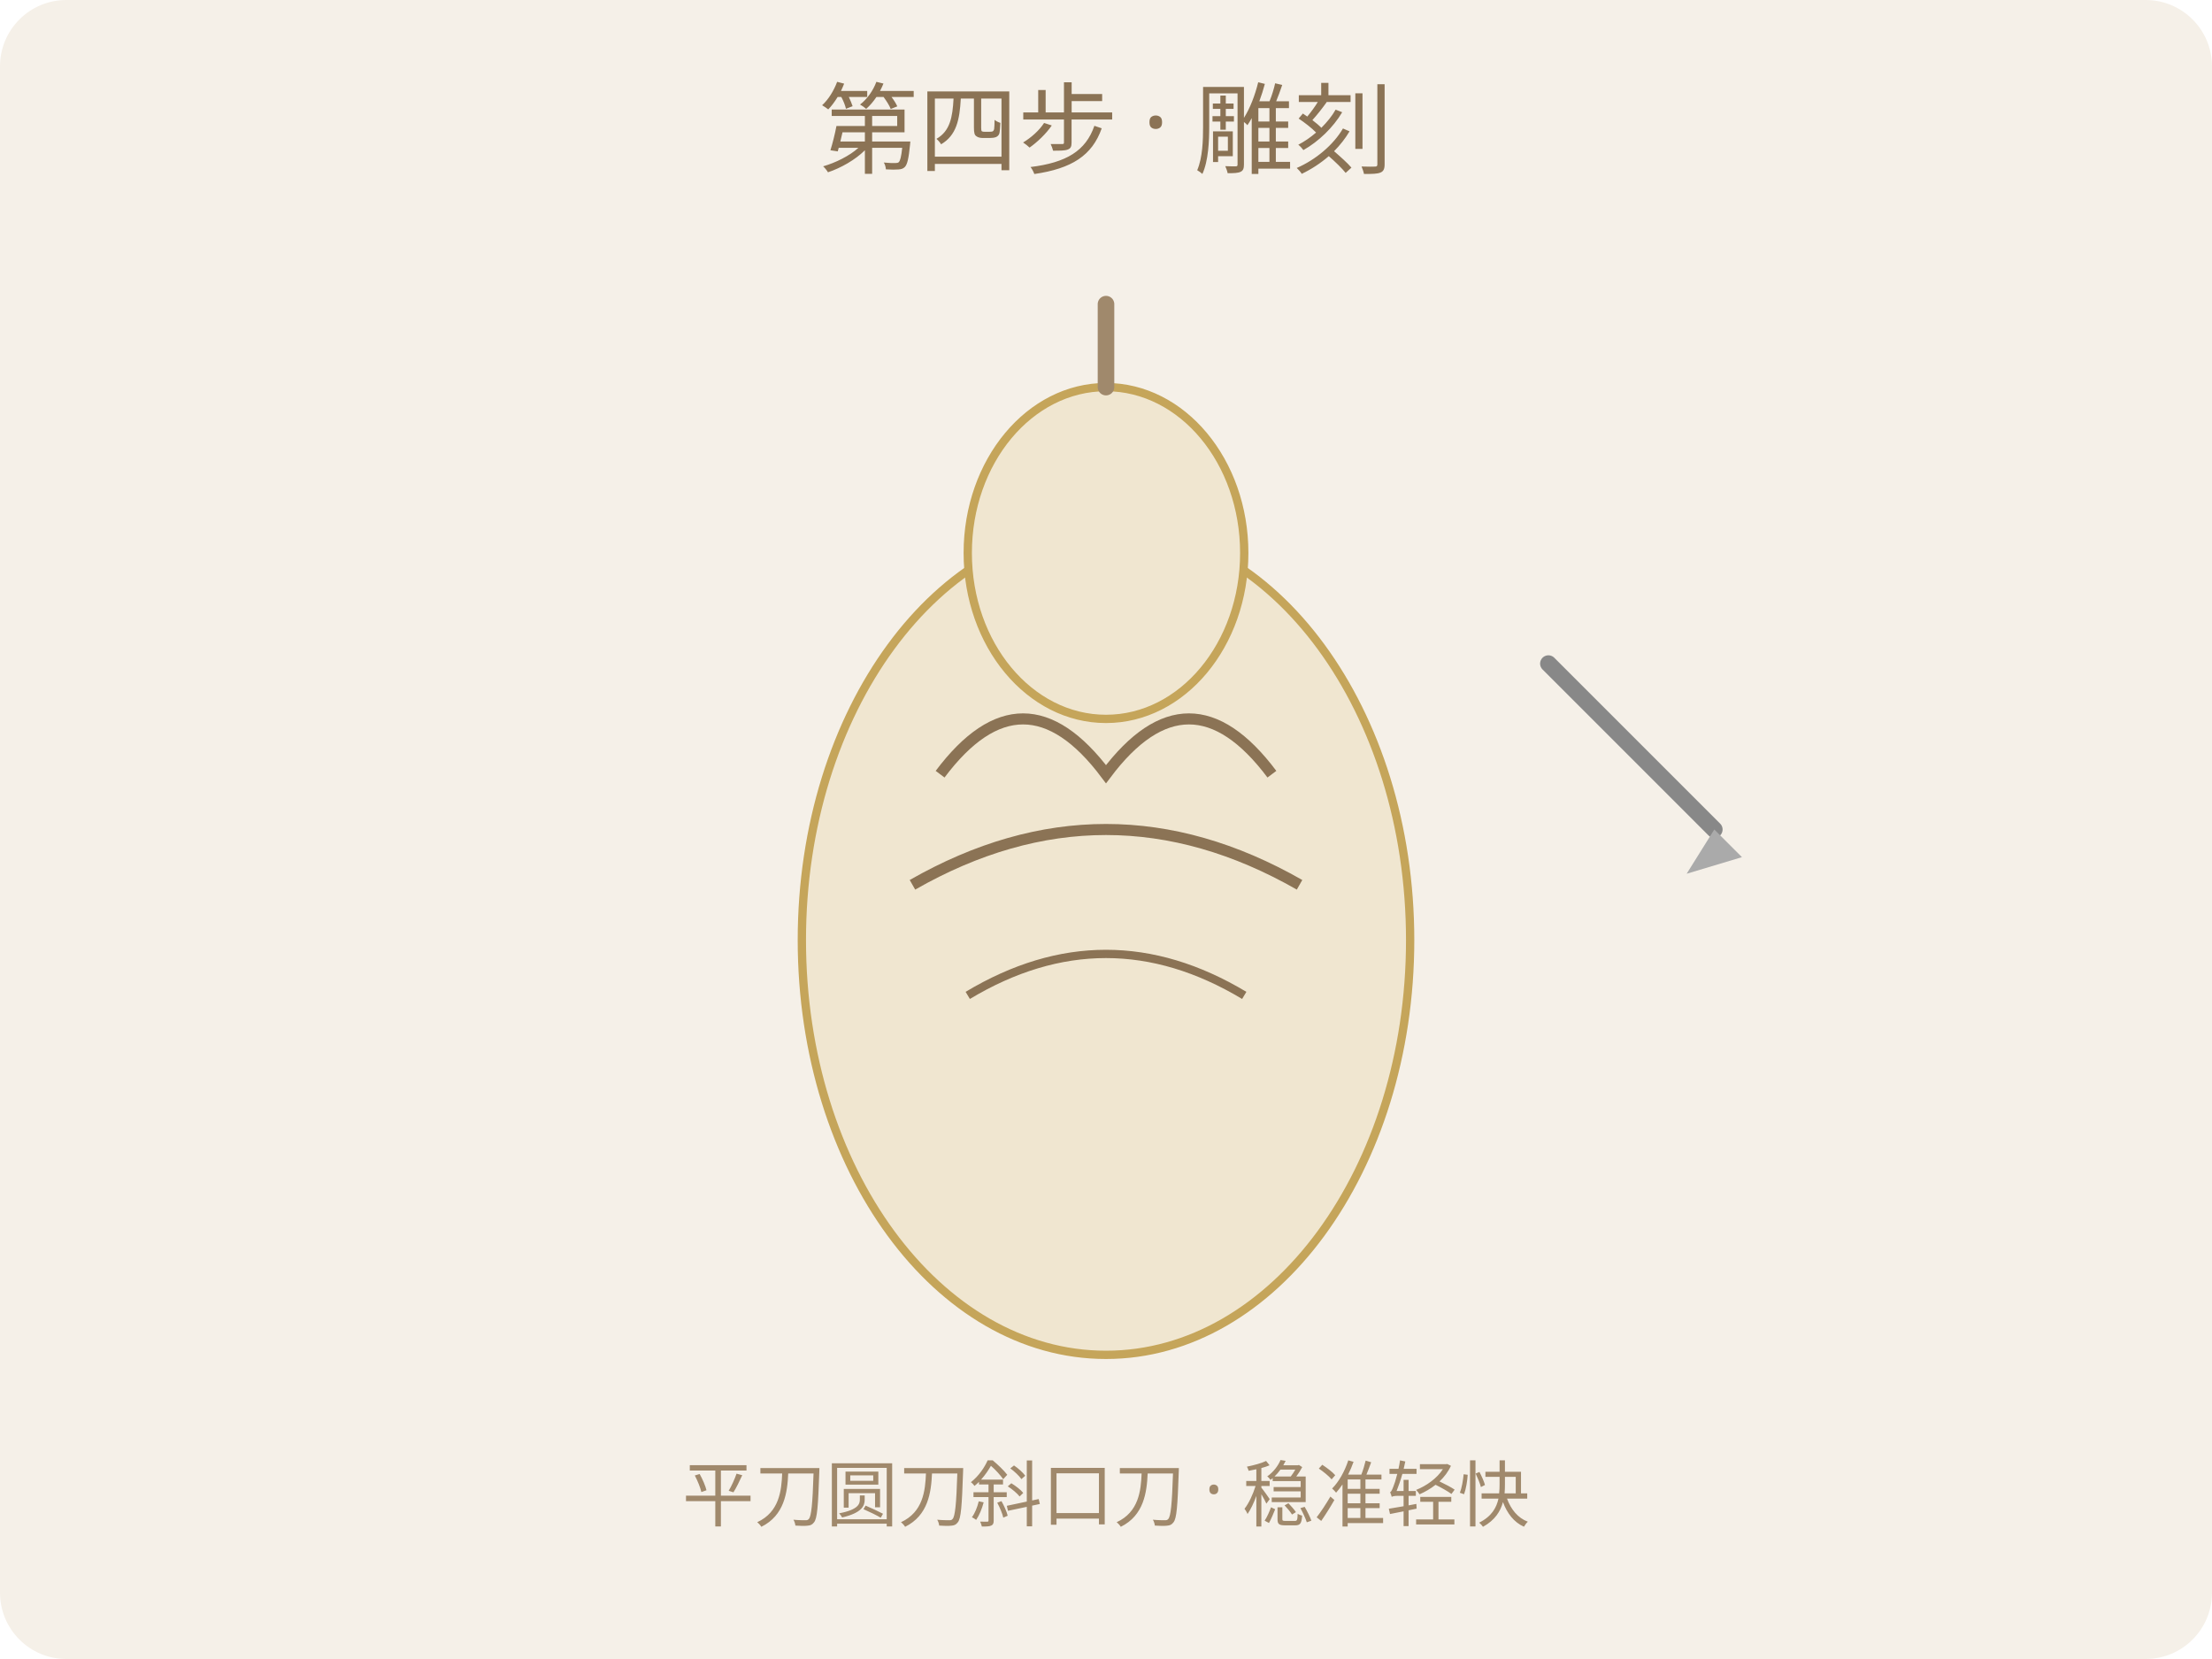
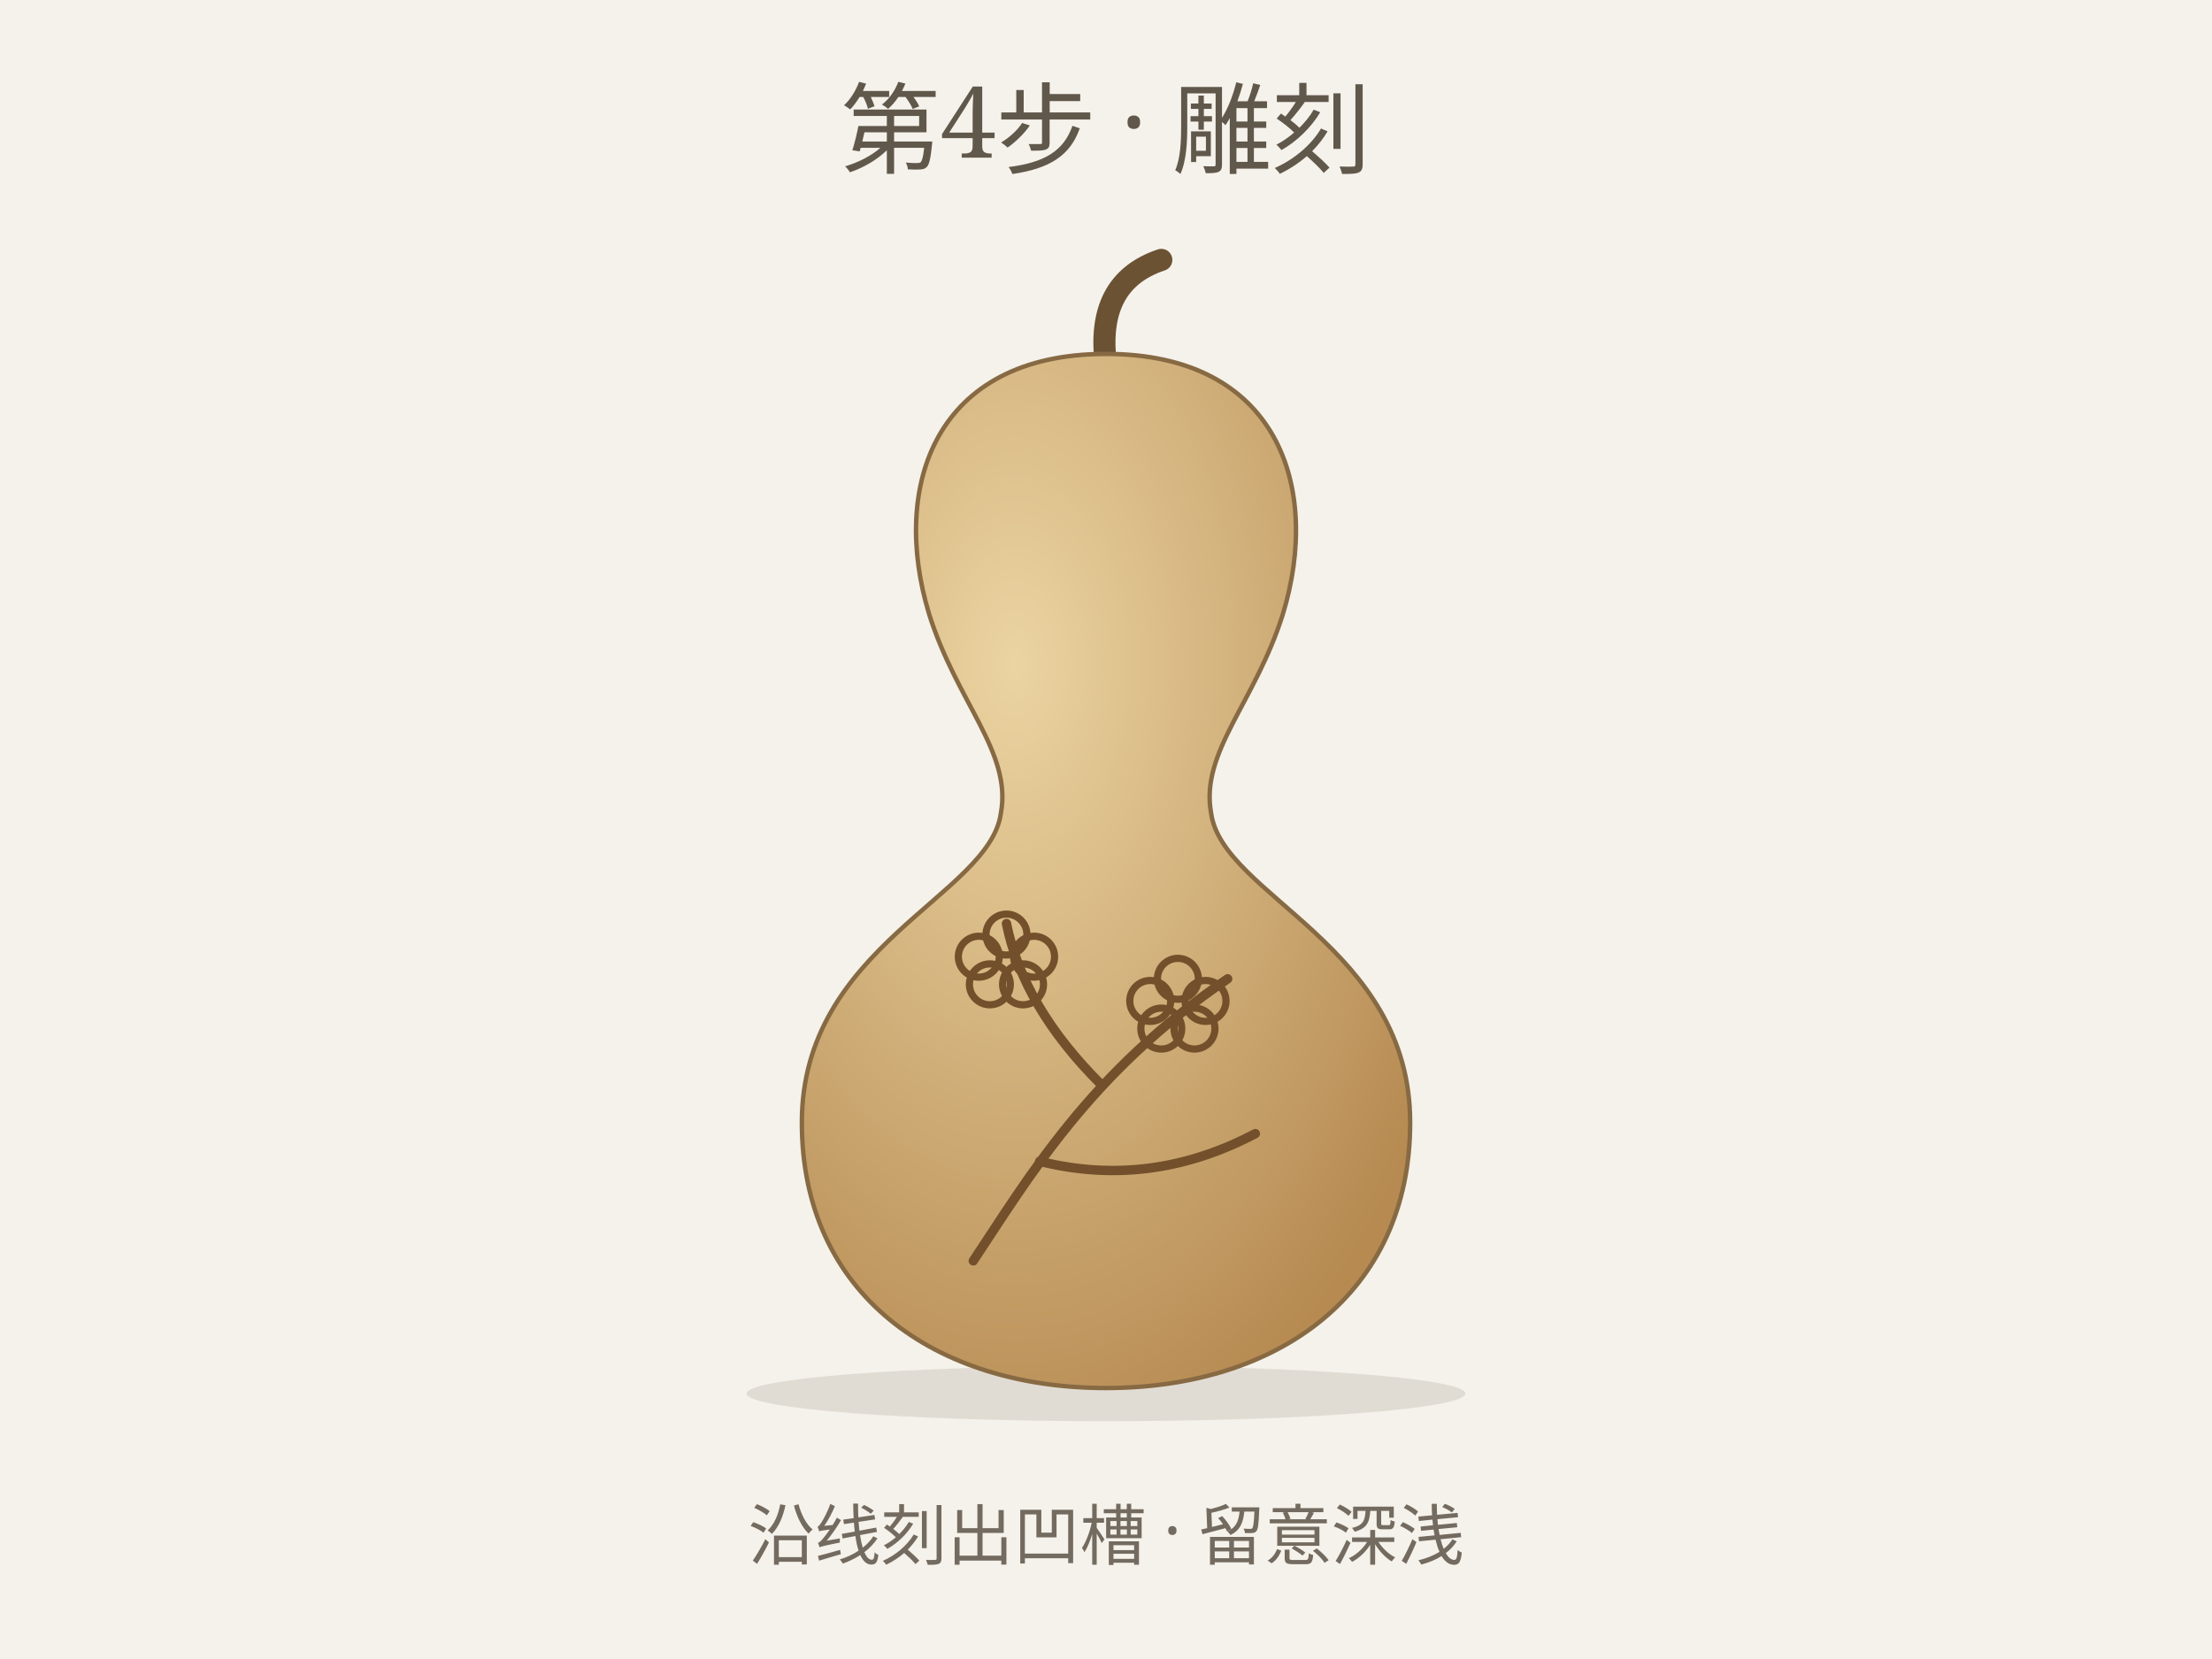
- <svg xmlns="http://www.w3.org/2000/svg" viewBox="0 0 400 300" fill="none">
-   <rect width="400" height="300" rx="12" fill="#F5F0E8" />
-   <text x="200" y="30" text-anchor="middle" font-family="serif" font-size="18" fill="#8B7355">第四步 · 雕刻</text>
-   <ellipse cx="200" cy="170" rx="55" ry="75" fill="#F0E6D0" stroke="#C5A55A" stroke-width="1.5" />
-   <ellipse cx="200" cy="100" rx="25" ry="30" fill="#F0E6D0" stroke="#C5A55A" stroke-width="1.5" />
-   <line x1="200" y1="70" x2="200" y2="55" stroke="#A0896C" stroke-width="3" stroke-linecap="round" />
-   <path d="M170 140 Q185 120 200 140 Q215 120 230 140" stroke="#8B7355" stroke-width="2" fill="none" />
-   <path d="M165 160 Q200 140 235 160" stroke="#8B7355" stroke-width="2" fill="none" />
-   <path d="M175 180 Q200 165 225 180" stroke="#8B7355" stroke-width="1.5" fill="none" />
-   <line x1="280" y1="120" x2="310" y2="150" stroke="#888" stroke-width="3" stroke-linecap="round" />
-   <polygon points="310,150 305,158 315,155" fill="#AAA" />
-   <text x="200" y="275" text-anchor="middle" font-family="sans-serif" font-size="13" fill="#A0896C">平刀圆刀斜口刀 · 稳准轻快</text>
+ <svg xmlns="http://www.w3.org/2000/svg" viewBox="0 0 400 300" role="img" aria-label="东昌葫芦：雕刻">
+   <defs>
+     <radialGradient id="shell" cx="35%" cy="30%" r="80%">
+       <stop stop-color="#ebd4a2" />
+       <stop offset="1" stop-color="#b68a51" />
+     </radialGradient>
+   </defs>
+   <rect width="400" height="300" fill="#F5F2EB" />
+   <text x="200" y="30" text-anchor="middle" font-family="serif" font-size="18" fill="#61584C">第4步 · 雕刻</text>
+   <ellipse cx="200" cy="252" rx="65" ry="5" fill="#736049" opacity=".15" />
+   <path d="M200 66 Q198 51 210 47" fill="none" stroke="#6b5233" stroke-width="4" stroke-linecap="round" />
+   <path d="M200 64 C169 64 161 88 168 111 C173 127 183 136 181 147 C179 162 145 171 145 203 C145 234 169 251 200 251 C231 251 255 234 255 203 C255 171 221 162 219 147 C217 136 227 127 232 111 C239 88 231 64 200 64 Z" fill="url(#shell)" stroke="#876a43" stroke-width=".8" />
+   <g fill="none" stroke="#73502b" stroke-width="1.7" stroke-linecap="round">
+     <path d="M176 228 C186 213 197 194 222 177" />
+     <path d="M188 210 Q208 215 227 205" />
+     <path d="M199 196 Q185 182 182 167" />
+   </g>
+   <circle cx="213" cy="177" r="3.7" fill="none" stroke="#73502b" stroke-width="1.3" />
+   <circle cx="218" cy="181" r="3.7" fill="none" stroke="#73502b" stroke-width="1.3" />
+   <circle cx="216" cy="186" r="3.7" fill="none" stroke="#73502b" stroke-width="1.3" />
+   <circle cx="210" cy="186" r="3.7" fill="none" stroke="#73502b" stroke-width="1.3" />
+   <circle cx="208" cy="181" r="3.7" fill="none" stroke="#73502b" stroke-width="1.3" />
+   <circle cx="182" cy="169" r="3.7" fill="none" stroke="#73502b" stroke-width="1.3" />
+   <circle cx="187" cy="173" r="3.7" fill="none" stroke="#73502b" stroke-width="1.3" />
+   <circle cx="185" cy="178" r="3.7" fill="none" stroke="#73502b" stroke-width="1.3" />
+   <circle cx="179" cy="178" r="3.7" fill="none" stroke="#73502b" stroke-width="1.3" />
+   <circle cx="177" cy="173" r="3.7" fill="none" stroke="#73502b" stroke-width="1.3" />
+   <text x="200" y="282" text-anchor="middle" font-family="sans-serif" font-size="12" fill="#746B60">沿线刻出凹槽 · 留意深浅</text>
</svg>
